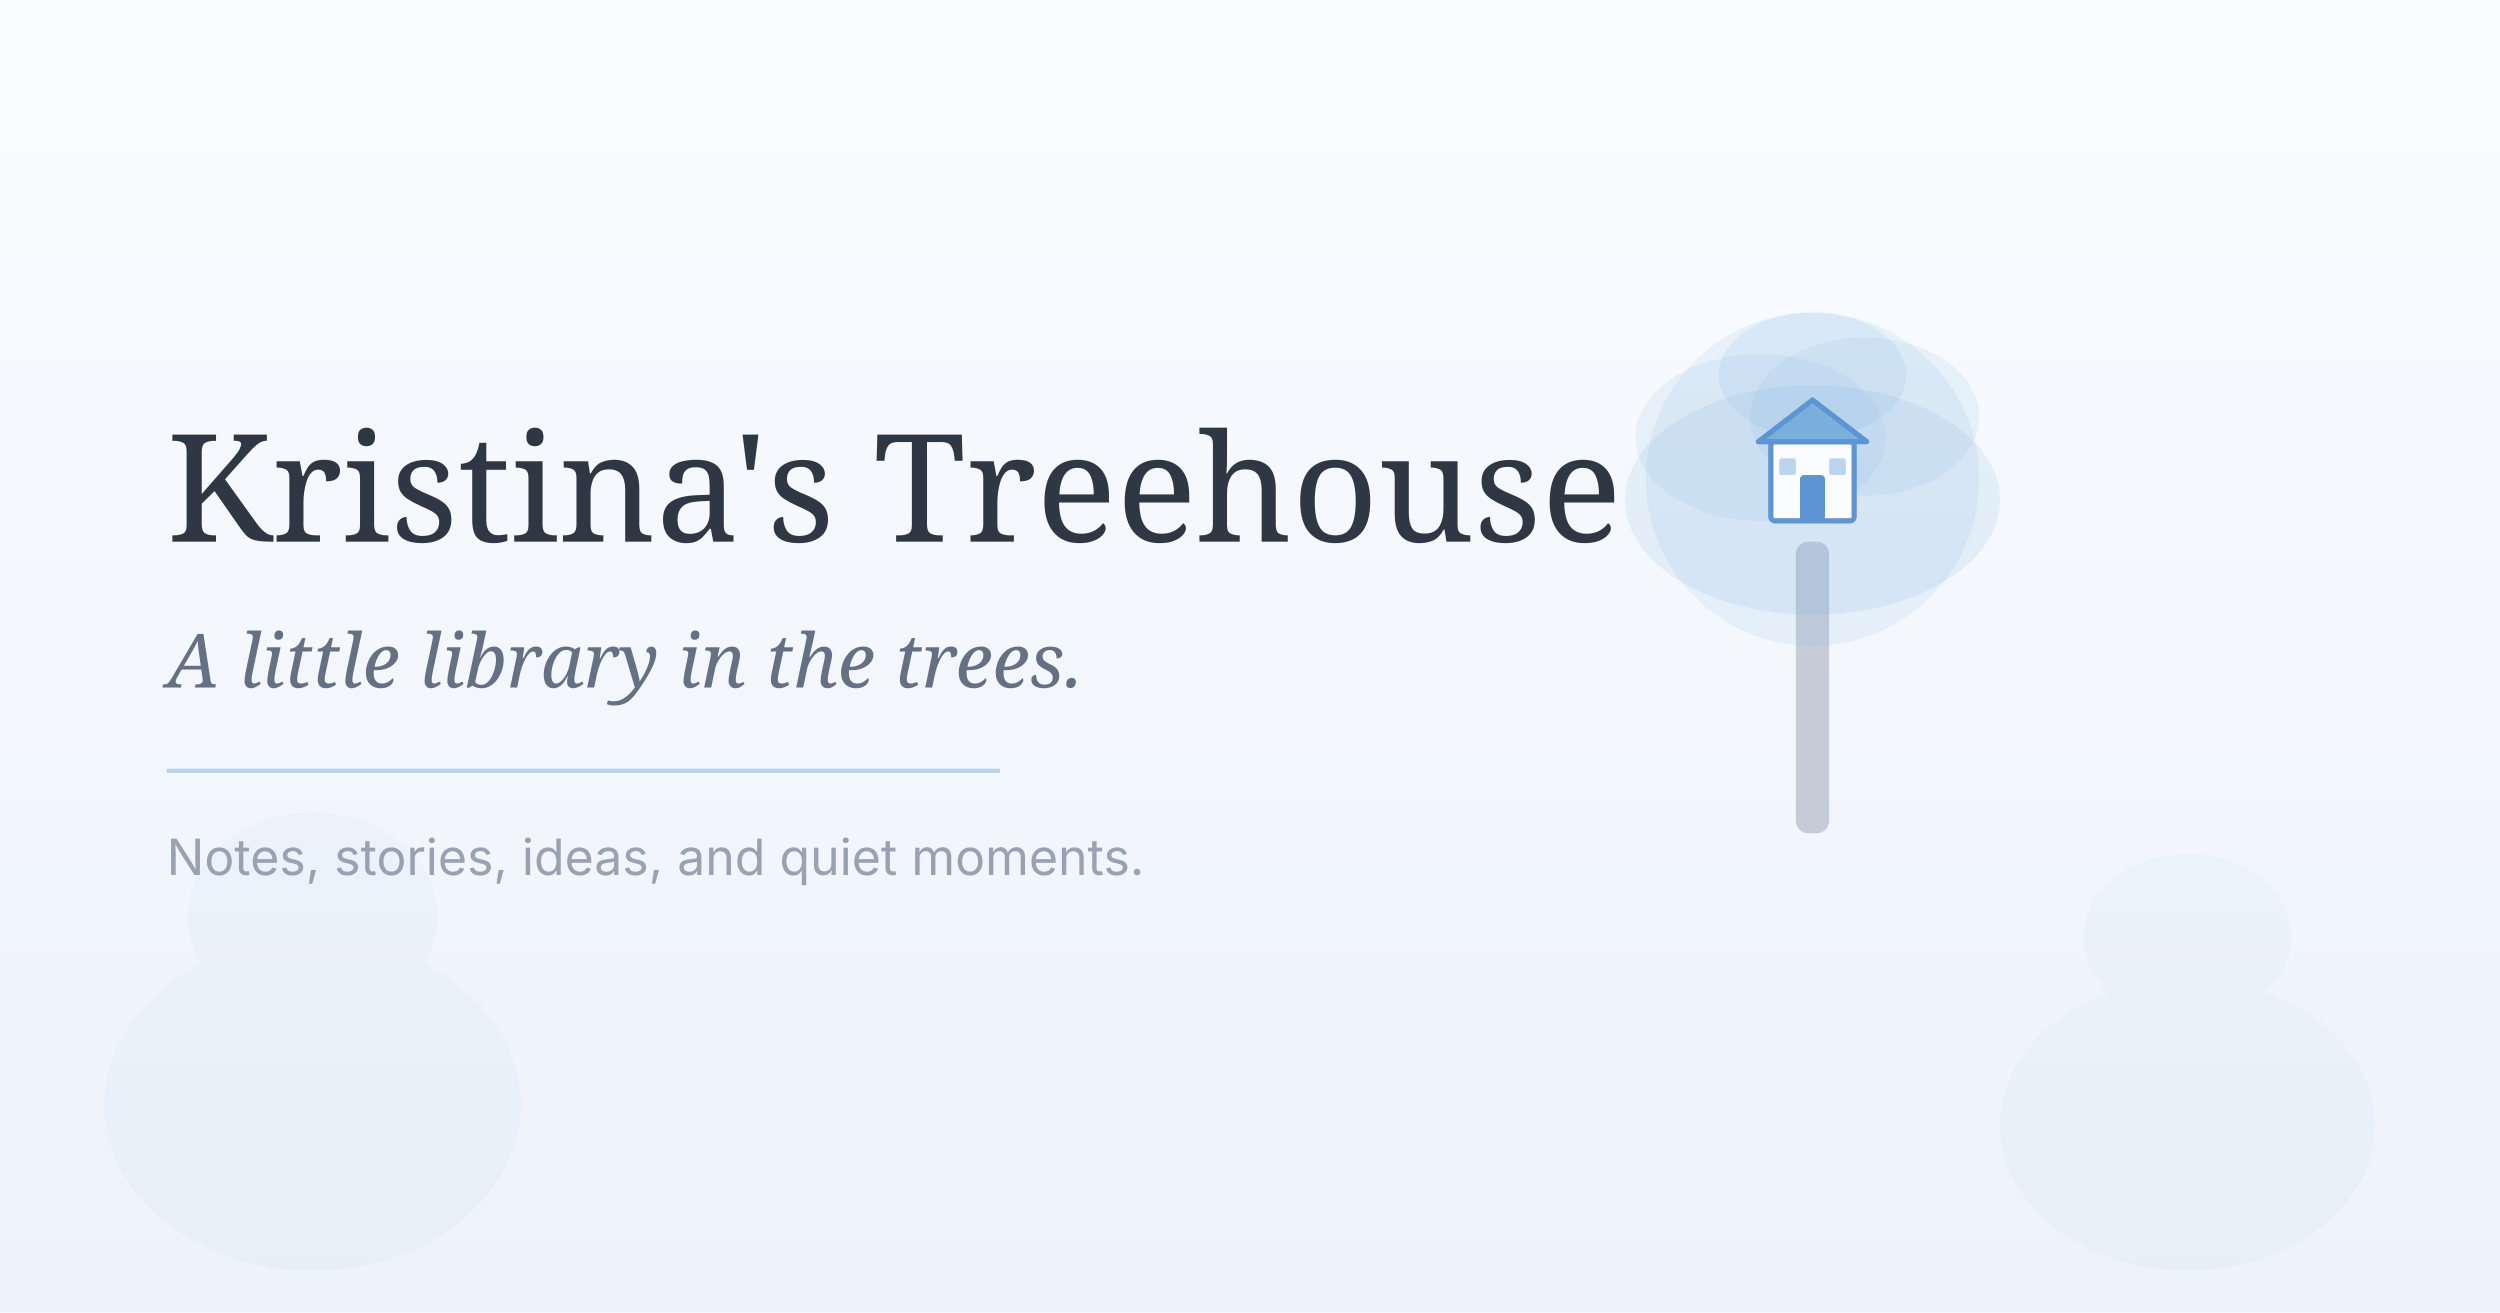
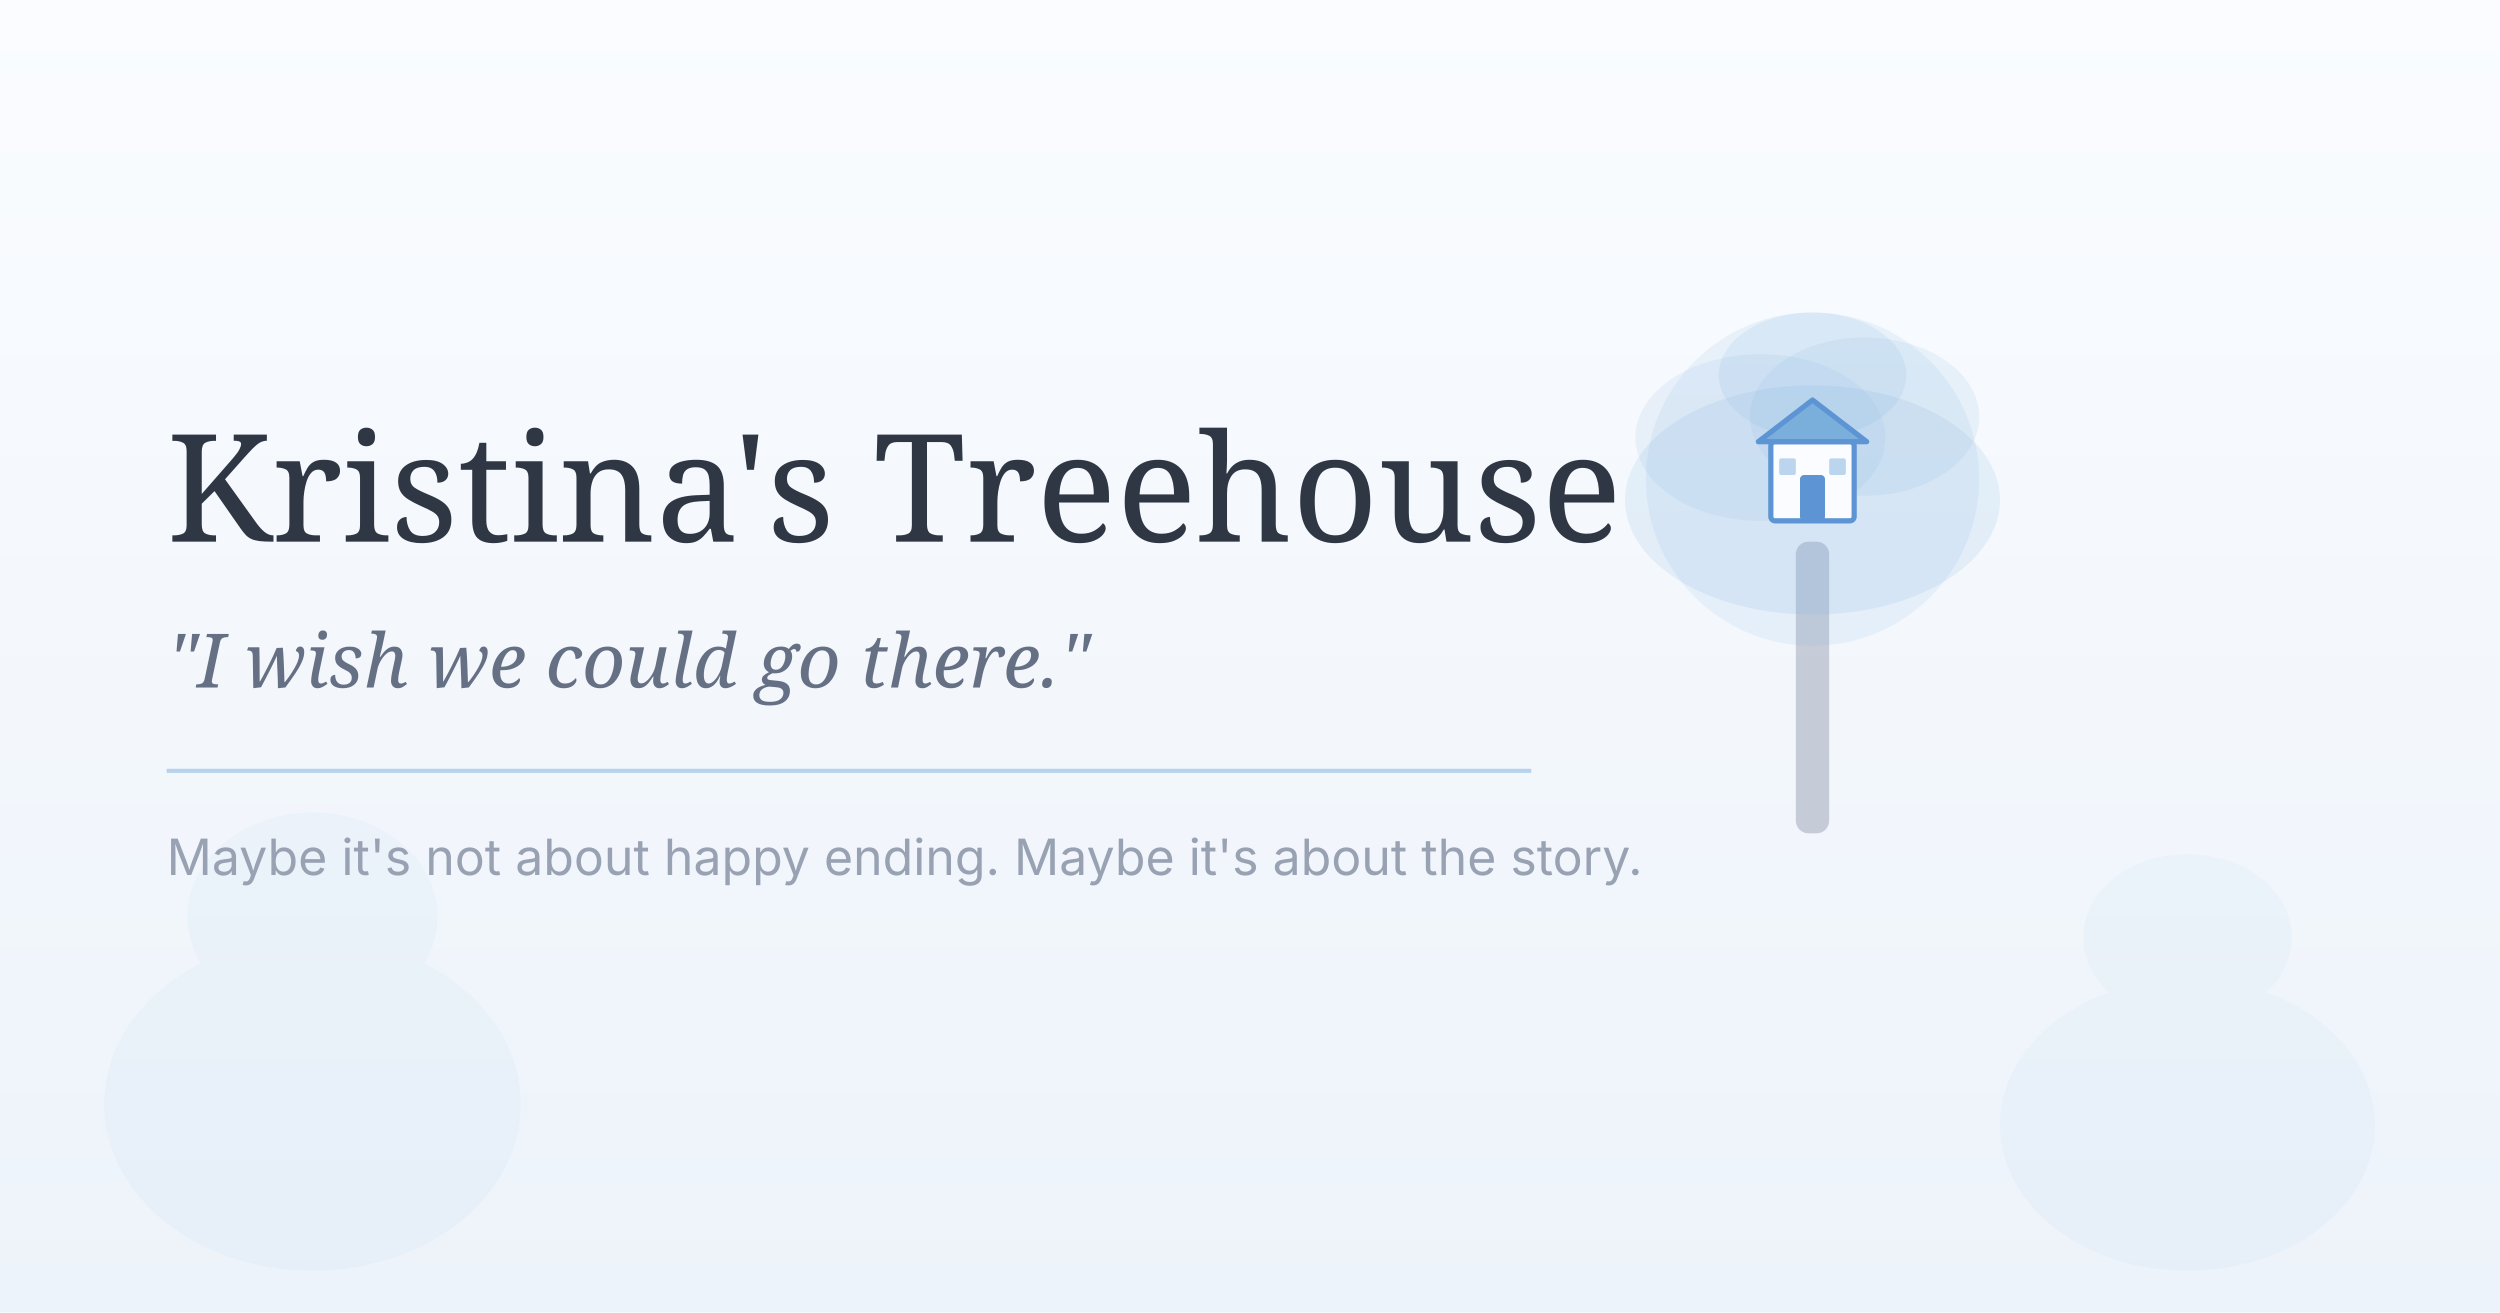
<svg xmlns="http://www.w3.org/2000/svg" width="1200" height="630" viewBox="0 0 1200 630">
  <defs>
    <linearGradient id="bg" x1="0" y1="0" x2="0" y2="1">
      <stop offset="0%" stop-color="#FAFCFF" />
      <stop offset="100%" stop-color="#edf3fa" />
    </linearGradient>
  </defs>
  <rect width="1200" height="630" fill="url(#bg)" />
  <g opacity="0.06">
    <ellipse cx="150" cy="530" rx="100" ry="80" fill="#7AAEDB" />
    <rect x="146" y="460" width="8" height="70" rx="3" fill="#7AAEDB" />
    <ellipse cx="150" cy="440" rx="60" ry="50" fill="#7AAEDB" />
    <ellipse cx="1050" cy="540" rx="90" ry="70" fill="#7AAEDB" />
    <rect x="1047" y="470" width="6" height="70" rx="3" fill="#7AAEDB" />
    <ellipse cx="1050" cy="450" rx="50" ry="40" fill="#7AAEDB" />
  </g>
  <g transform="translate(870, 170)">
    <rect x="-8" y="90" width="16" height="140" rx="6" fill="#98A2B3" opacity="0.5" />
    <circle cx="0" cy="60" r="80" fill="#7AAEDB" opacity="0.12" />
    <ellipse cx="0" cy="70" rx="90" ry="55" fill="#7AAEDB" opacity="0.15" />
    <ellipse cx="-25" cy="40" rx="60" ry="40" fill="#7AAEDB" opacity="0.12" />
    <ellipse cx="25" cy="30" rx="55" ry="38" fill="#7AAEDB" opacity="0.13" />
    <ellipse cx="0" cy="10" rx="45" ry="30" fill="#7AAEDB" opacity="0.14" />
    <rect x="-20" y="42" width="40" height="38" rx="2" fill="#FAFCFF" stroke="#5D94D3" stroke-width="2.5" />
    <polygon points="-26,42 0,22 26,42" fill="#7AAEDB" stroke="#5D94D3" stroke-width="2.5" stroke-linejoin="round" />
    <rect x="-6" y="58" width="12" height="22" rx="2" fill="#5D94D3" />
    <rect x="-16" y="50" width="8" height="8" rx="1" fill="#7AAEDB" opacity="0.5" />
    <rect x="8" y="50" width="8" height="8" rx="1" fill="#7AAEDB" opacity="0.5" />
  </g>
  <text x="80" y="260" font-family="Georgia, 'Cormorant Garamond', serif" font-size="72" font-weight="500" fill="#2F3745">
    Kristina's Treehouse
  </text>
  <text x="80" y="330" font-family="Georgia, 'Cormorant Garamond', serif" font-size="36" font-style="italic" fill="#667085">
-     A little library in the trees.
+     "I wish we could go there."
  </text>
-   <line x1="80" y1="370" x2="480" y2="370" stroke="#7AAEDB" stroke-width="2" opacity="0.5" />
+   <line x1="80" y1="370" x2="735" y2="370" stroke="#7AAEDB" stroke-width="2" opacity="0.5" />
  <text x="80" y="420" font-family="'Inter', system-ui, sans-serif" font-size="24" fill="#98A2B3">
-     Notes, stories, ideas, and quiet moments.
+     Maybe it's not about happy ending. Maybe it's about the story.
  </text>
</svg>
